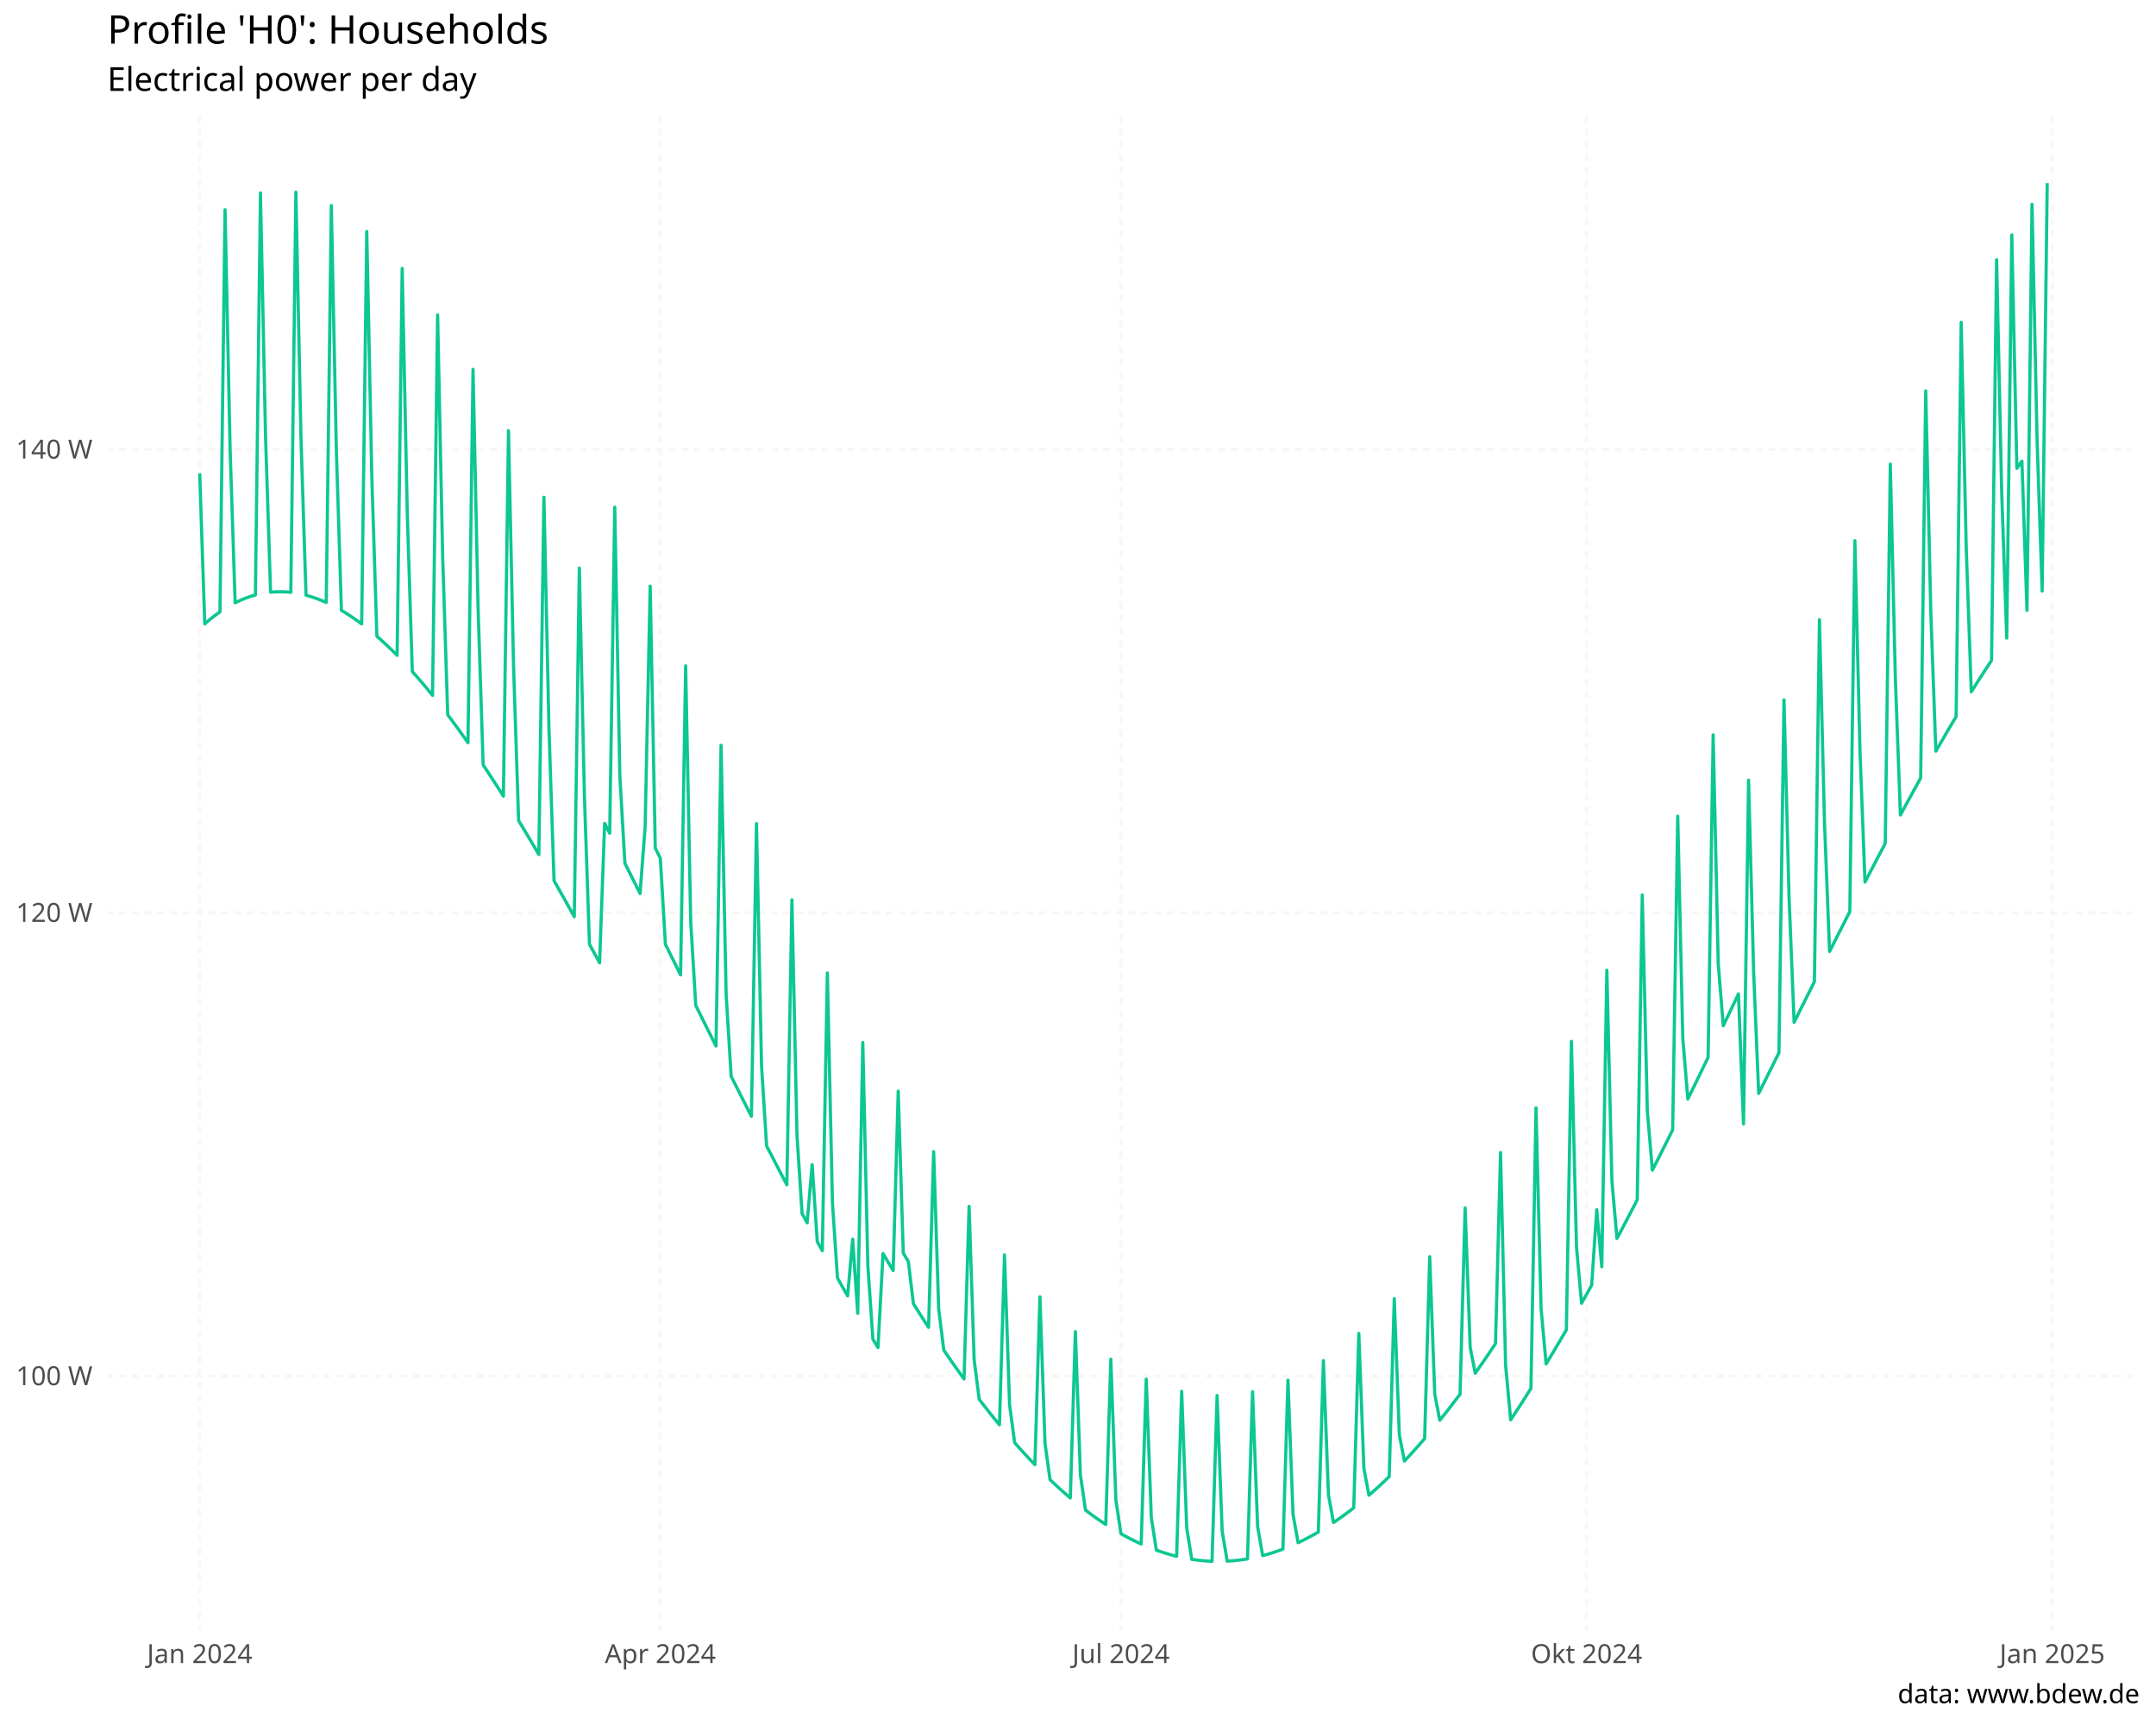
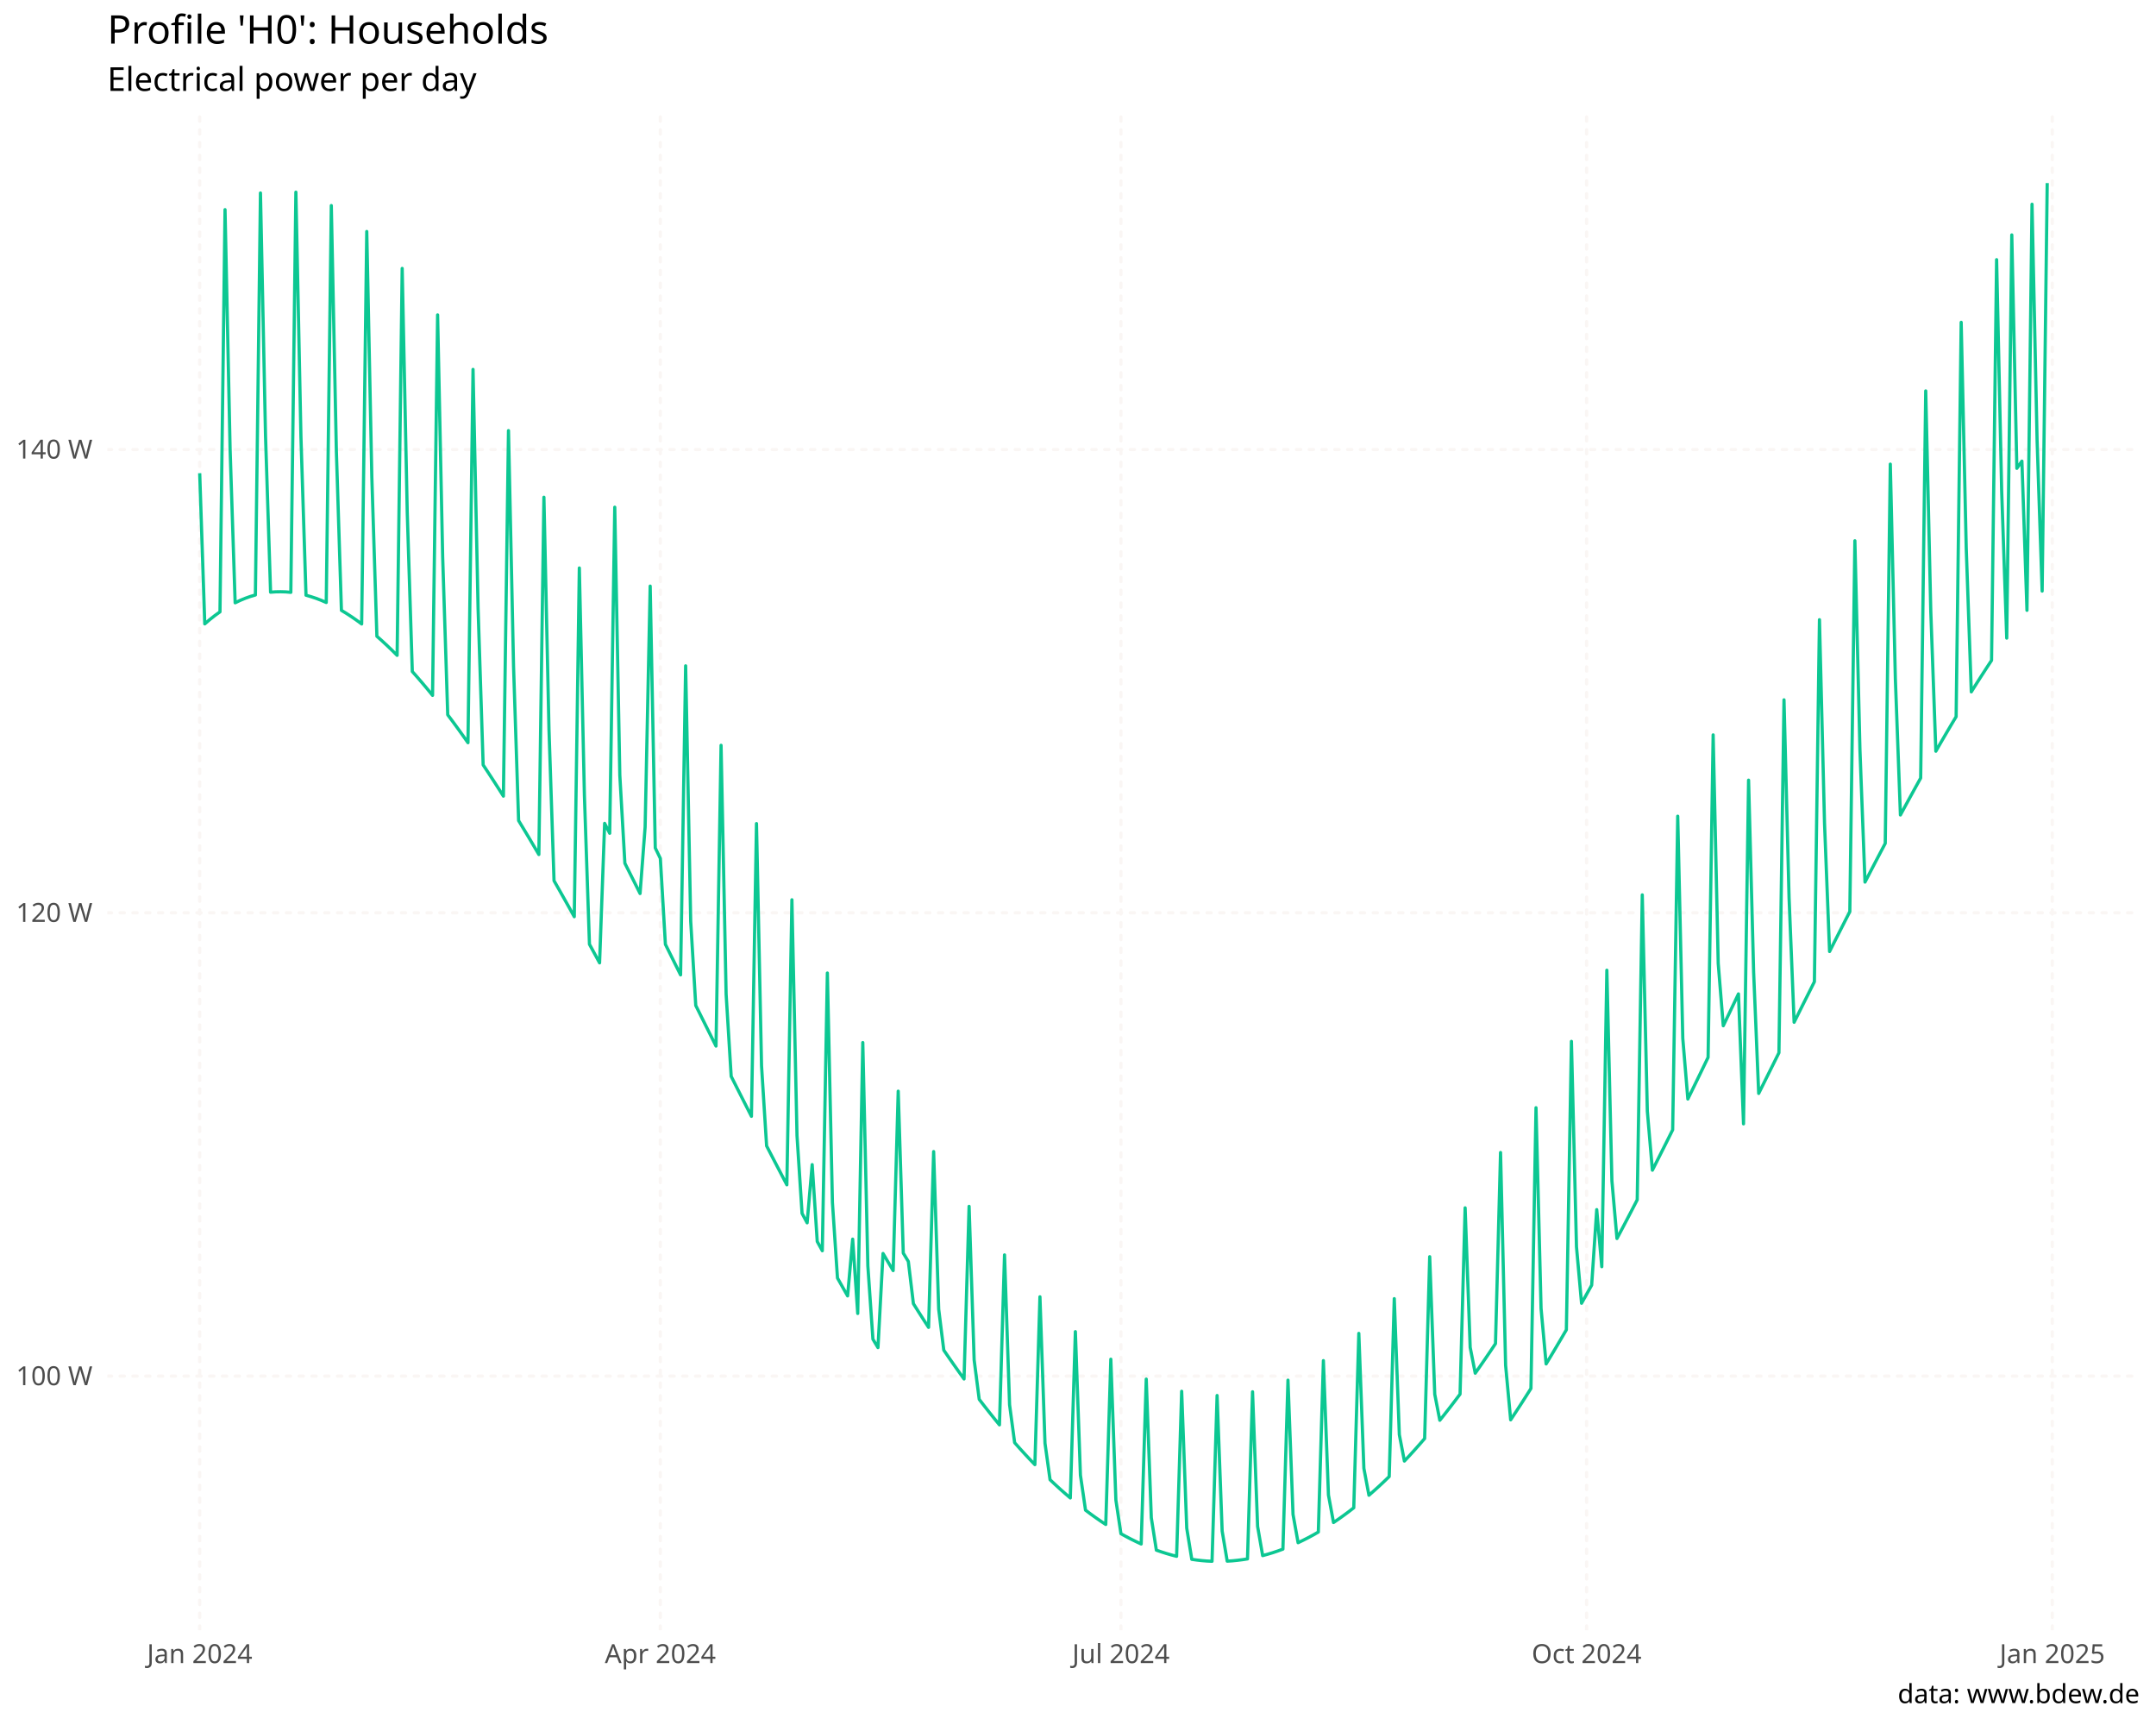
<svg xmlns="http://www.w3.org/2000/svg" class="svglite" data-engine-version="2.0" width="720.00pt" height="576.00pt" viewBox="0 0 720.00 576.00">
  <defs>
    <style type="text/css">
    .svglite line, .svglite polyline, .svglite polygon, .svglite path, .svglite rect, .svglite circle {
      fill: none;
      stroke: #000000;
      stroke-linecap: round;
      stroke-linejoin: round;
      stroke-miterlimit: 10.00;
    }
  </style>
  </defs>
  <rect width="100%" height="100%" style="stroke: none; fill: #FFFFFF;" />
  <defs>
    <clipPath id="cpMC4wMHw3MjAuMDB8MC4wMHw1NzYuMDA=">
      <rect x="0.00" y="0.00" width="720.00" height="576.00" />
    </clipPath>
  </defs>
  <g clip-path="url(#cpMC4wMHw3MjAuMDB8MC4wMHw1NzYuMDA=)">
    <rect x="0.00" y="0.00" width="720.00" height="576.00" style="stroke-width: 1.07; stroke: none; fill: #FFFFFF;" />
  </g>
  <defs>
    <clipPath id="cpMzUuODR8NzE0LjUyfDM4LjEyfDU0NC4zNA==">
      <rect x="35.84" y="38.12" width="678.68" height="506.23" />
    </clipPath>
  </defs>
  <g clip-path="url(#cpMzUuODR8NzE0LjUyfDM4LjEyfDU0NC4zNA==)">
    <polyline points="35.84,459.50 714.52,459.50 " style="stroke-width: 1.07; stroke: #FAF6F4; stroke-dasharray: 1.42,2.85;" />
    <polyline points="35.84,304.80 714.52,304.80 " style="stroke-width: 1.07; stroke: #FAF6F4; stroke-dasharray: 1.42,2.85;" />
    <polyline points="35.84,150.10 714.52,150.10 " style="stroke-width: 1.07; stroke: #FAF6F4; stroke-dasharray: 1.42,2.85;" />
    <polyline points="66.69,544.34 66.69,38.12 " style="stroke-width: 1.07; stroke: #FAF6F4; stroke-dasharray: 1.42,2.85;" />
    <polyline points="220.52,544.34 220.52,38.12 " style="stroke-width: 1.07; stroke: #FAF6F4; stroke-dasharray: 1.42,2.85;" />
    <polyline points="374.34,544.34 374.34,38.12 " style="stroke-width: 1.07; stroke: #FAF6F4; stroke-dasharray: 1.42,2.85;" />
    <polyline points="529.85,544.34 529.85,38.12 " style="stroke-width: 1.07; stroke: #FAF6F4; stroke-dasharray: 1.42,2.85;" />
    <polyline points="685.36,544.34 685.36,38.12 " style="stroke-width: 1.07; stroke: #FAF6F4; stroke-dasharray: 1.42,2.85;" />
    <polyline points="66.69,158.01 68.38,208.32 70.07,206.87 71.76,205.54 73.46,204.31 75.15,70.01 76.84,149.93 78.53,201.28 80.22,200.47 81.91,199.77 83.60,199.17 85.29,198.67 86.98,64.44 88.67,145.48 90.36,197.74 92.05,197.62 93.74,197.59 95.43,197.64 97.12,197.79 98.81,64.17 100.50,145.89 102.19,198.75 103.88,199.24 105.57,199.80 107.26,200.45 108.95,201.18 110.64,68.64 112.33,150.64 114.02,203.81 115.71,204.84 117.40,205.94 119.09,207.11 120.78,208.35 122.48,77.30 124.17,159.22 125.86,212.46 127.55,213.96 129.24,215.53 130.93,217.15 132.62,218.83 134.31,89.63 136.00,171.14 137.69,224.23 139.38,226.14 141.07,228.11 142.76,230.12 144.45,232.19 146.14,105.15 147.83,185.96 149.52,238.69 151.21,240.95 152.90,243.26 154.59,245.61 156.28,248.00 157.97,123.35 159.66,203.22 161.35,255.42 163.04,257.97 164.73,260.56 166.42,263.18 168.11,265.84 169.81,143.79 171.50,222.50 173.19,274.01 174.88,276.80 176.57,279.61 178.26,282.46 179.95,285.33 181.64,166.03 183.33,243.40 185.02,294.09 186.71,297.06 188.40,300.05 190.09,303.06 191.78,306.10 193.47,189.66 195.16,265.53 196.85,315.30 198.54,318.40 200.23,321.51 201.92,274.93 203.61,278.24 205.30,169.37 206.99,258.87 208.68,288.26 210.37,291.61 212.06,294.98 213.75,298.36 215.44,276.17 217.13,195.71 218.83,283.14 220.52,286.63 222.21,315.32 223.90,318.72 225.59,322.13 227.28,325.53 228.97,222.33 230.66,307.61 232.35,335.74 234.04,339.14 235.73,342.53 237.42,345.92 239.11,349.30 240.80,248.87 242.49,331.97 244.18,359.41 245.87,362.76 247.56,366.10 249.25,369.43 250.94,372.75 252.63,275.01 254.32,355.92 256.01,382.64 257.70,385.91 259.39,389.16 261.08,392.40 262.77,395.62 264.46,300.45 266.16,379.19 267.85,405.17 269.54,408.32 271.23,388.89 272.92,414.55 274.61,417.64 276.30,324.91 277.99,401.52 279.68,426.76 281.37,429.75 283.06,432.72 284.75,413.77 286.44,438.58 288.13,348.13 289.82,422.68 291.51,447.17 293.20,449.98 294.89,418.56 296.58,421.43 298.27,424.27 299.96,364.36 301.65,418.43 303.34,421.22 305.03,435.31 306.72,437.99 308.41,440.63 310.10,443.23 311.79,384.53 313.48,437.18 315.18,450.84 316.87,453.30 318.56,455.72 320.25,458.11 321.94,460.46 323.63,402.82 325.32,454.11 327.01,467.26 328.70,469.45 330.39,471.60 332.08,473.71 333.77,475.78 335.46,419.03 337.15,469.08 338.84,481.73 340.53,483.63 342.22,485.48 343.91,487.30 345.60,489.06 347.29,433.02 348.98,481.93 350.67,494.10 352.36,495.69 354.05,497.24 355.74,498.73 357.43,500.19 359.12,444.66 360.81,492.57 362.51,504.26 364.20,505.53 365.89,506.75 367.58,507.92 369.27,509.04 370.96,453.86 372.65,500.88 374.34,512.13 376.03,513.06 377.72,513.94 379.41,514.77 381.10,515.56 382.79,460.51 384.48,506.80 386.17,517.62 387.86,518.20 389.55,518.74 391.24,519.23 392.93,519.67 394.62,464.57 396.31,510.26 398.00,520.68 399.69,520.92 401.38,521.11 403.07,521.25 404.76,521.33 406.45,465.98 408.14,511.23 409.83,521.29 411.53,521.18 413.22,521.01 414.91,520.80 416.60,520.54 418.29,464.74 419.98,509.71 421.67,519.44 423.36,518.97 425.05,518.46 426.74,517.89 428.43,517.27 430.12,460.85 431.81,505.69 433.50,515.13 435.19,514.31 436.88,513.45 438.57,512.54 440.26,511.57 441.95,454.33 443.64,499.21 445.33,508.39 447.02,507.24 448.71,506.03 450.40,504.78 452.09,503.47 453.78,445.24 455.47,490.31 457.16,499.28 458.85,497.79 460.55,496.26 462.24,494.67 463.93,493.04 465.62,433.64 467.31,479.07 469.00,487.87 470.69,486.06 472.38,484.20 474.07,482.30 475.76,480.35 477.45,419.63 479.14,465.57 480.83,474.25 482.52,472.13 484.21,469.97 485.90,467.76 487.59,465.52 489.28,403.32 490.97,449.92 492.66,458.53 494.35,456.12 496.04,453.67 497.73,451.18 499.42,448.66 501.11,384.84 502.80,455.87 504.49,474.10 506.18,471.54 507.88,468.94 509.57,466.30 511.26,463.63 512.95,369.89 514.64,436.92 516.33,455.43 518.02,452.63 519.71,449.79 521.40,446.93 523.09,444.04 524.78,347.73 526.47,416.33 528.16,435.18 529.85,432.17 531.54,429.13 533.23,403.91 534.92,422.97 536.61,323.97 538.30,394.30 539.99,413.55 541.68,410.36 543.37,407.14 545.06,403.90 546.75,400.64 548.44,298.82 550.13,371.03 551.82,390.74 553.51,387.40 555.20,384.04 556.90,380.66 558.59,377.26 560.28,272.54 561.97,346.74 563.66,366.98 565.35,363.52 567.04,360.05 568.73,356.57 570.42,353.07 572.11,245.39 573.80,321.69 575.49,342.51 577.18,338.98 578.87,335.43 580.56,331.88 582.25,375.27 583.94,260.51 585.63,324.67 587.32,365.11 589.01,361.72 590.70,358.32 592.39,354.93 594.08,351.53 595.77,233.69 597.46,299.71 599.15,341.35 600.84,337.96 602.53,334.57 604.23,331.19 605.92,327.81 607.61,206.93 609.30,274.85 610.99,317.72 612.68,314.37 614.37,311.04 616.06,307.71 617.75,304.40 619.44,180.57 621.13,250.40 622.82,294.54 624.51,291.28 626.20,288.04 627.89,284.82 629.58,281.62 631.27,154.98 632.96,226.72 634.65,272.13 636.34,269.01 638.03,265.92 639.72,262.85 641.41,259.80 643.10,130.53 644.79,204.16 646.48,250.84 648.17,247.91 649.86,245.01 651.55,242.14 653.25,239.31 654.94,107.63 656.63,183.09 658.32,231.02 660.01,228.33 661.70,225.69 663.39,223.08 665.08,220.51 666.77,86.71 668.46,163.92 670.15,213.07 671.84,78.45 673.53,156.39 675.22,153.98 676.91,203.79 678.60,68.20 680.29,147.06 681.98,197.37 683.67,61.13 " style="stroke-width: 1.07; stroke: #0CC792; stroke-linecap: butt;" />
  </g>
  <g clip-path="url(#cpMC4wMHw3MjAuMDB8MC4wMHw1NzYuMDA=)">
    <text x="30.91" y="462.53" text-anchor="end" style="font-size: 8.80px; fill: #4D4D4D; font-family: sans;" textLength="25.43px" lengthAdjust="spacingAndGlyphs">100 W</text>
    <text x="30.91" y="307.83" text-anchor="end" style="font-size: 8.80px; fill: #4D4D4D; font-family: sans;" textLength="25.43px" lengthAdjust="spacingAndGlyphs">120 W</text>
    <text x="30.91" y="153.13" text-anchor="end" style="font-size: 8.80px; fill: #4D4D4D; font-family: sans;" textLength="25.43px" lengthAdjust="spacingAndGlyphs">140 W</text>
    <text x="66.69" y="555.33" text-anchor="middle" style="font-size: 8.80px; fill: #4D4D4D; font-family: sans;" textLength="36.22px" lengthAdjust="spacingAndGlyphs">Jan 2024</text>
    <text x="220.52" y="555.33" text-anchor="middle" style="font-size: 8.80px; fill: #4D4D4D; font-family: sans;" textLength="35.72px" lengthAdjust="spacingAndGlyphs">Apr 2024</text>
    <text x="374.34" y="555.33" text-anchor="middle" style="font-size: 8.80px; fill: #4D4D4D; font-family: sans;" textLength="33.27px" lengthAdjust="spacingAndGlyphs">Jul 2024</text>
-     <text x="529.85" y="555.33" text-anchor="middle" style="font-size: 8.80px; fill: #4D4D4D; font-family: sans;" textLength="35.72px" lengthAdjust="spacingAndGlyphs">Okt 2024</text>
+     <text x="529.85" y="555.33" text-anchor="middle" style="font-size: 8.80px; fill: #4D4D4D; font-family: sans;" textLength="35.72px" lengthAdjust="spacingAndGlyphs">Oct 2024</text>
    <text x="685.36" y="555.33" text-anchor="middle" style="font-size: 8.80px; fill: #4D4D4D; font-family: sans;" textLength="36.22px" lengthAdjust="spacingAndGlyphs">Jan 2025</text>
    <text x="35.84" y="30.35" style="font-size: 11.00px; font-family: sans;" textLength="117.40px" lengthAdjust="spacingAndGlyphs">Electrical power per day</text>
    <text x="35.84" y="14.56" style="font-size: 13.20px; font-family: sans;" textLength="140.06px" lengthAdjust="spacingAndGlyphs">Profile 'H0': Households</text>
    <text x="714.52" y="568.69" text-anchor="end" style="font-size: 8.80px; font-family: sans;" textLength="76.81px" lengthAdjust="spacingAndGlyphs">data: www.bdew.de</text>
  </g>
</svg>
